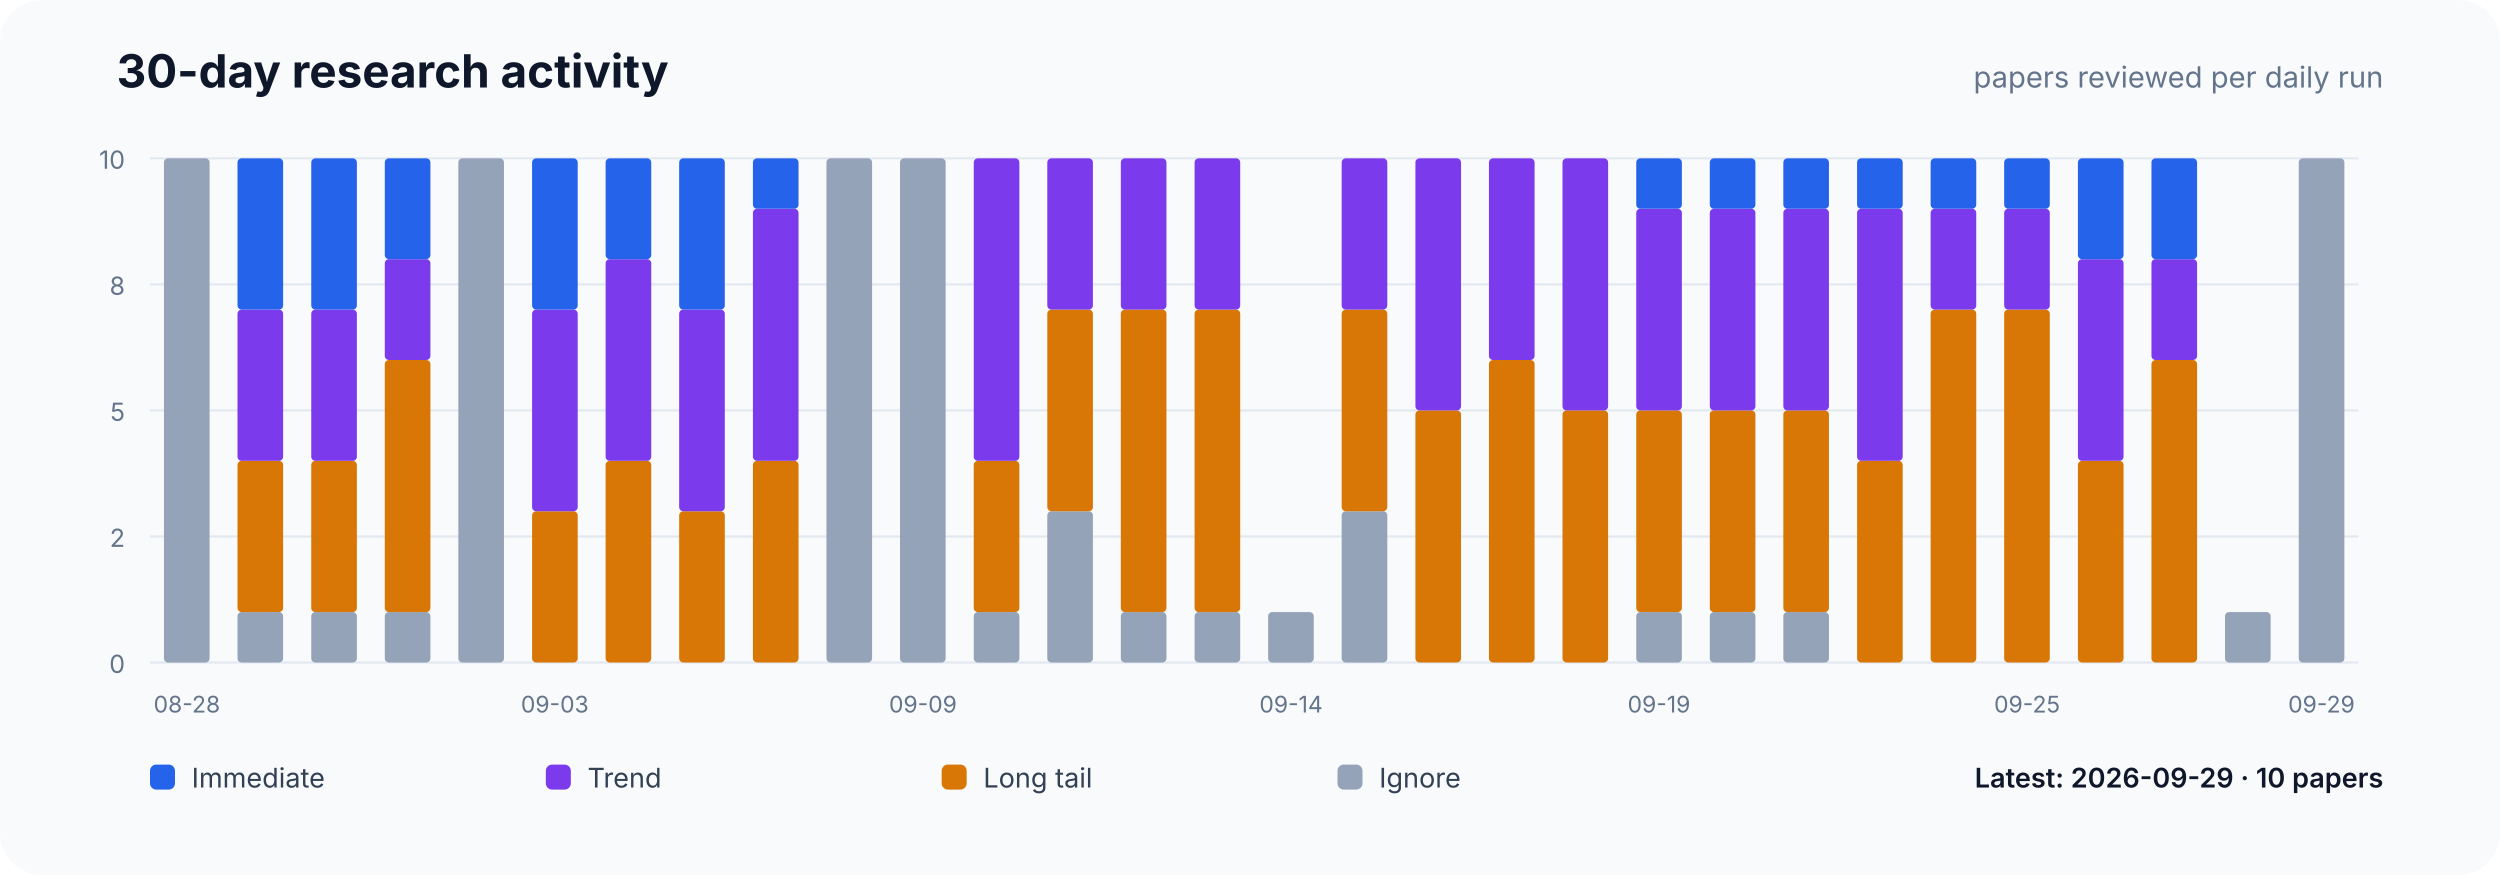
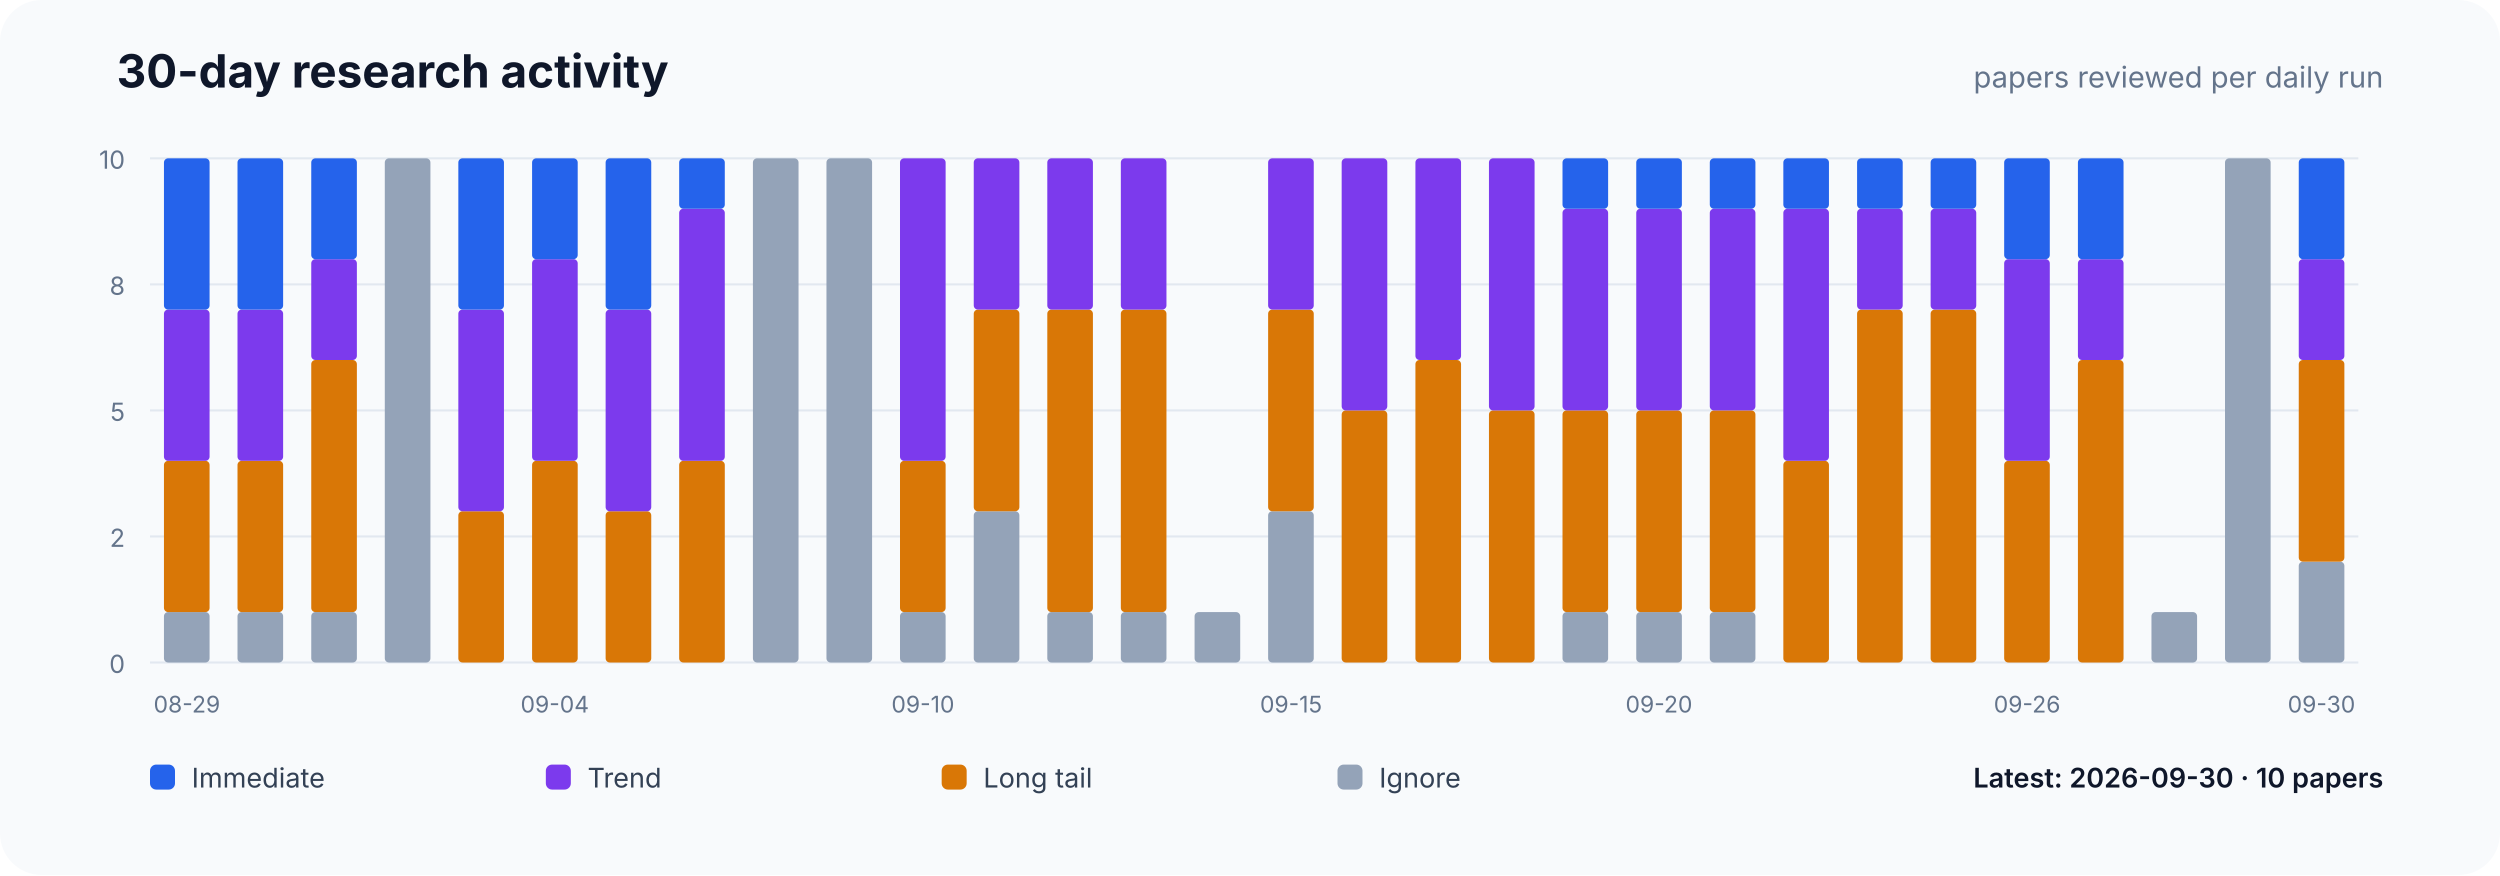
<svg xmlns="http://www.w3.org/2000/svg" width="1200" height="420" viewBox="0 0 1200 420" role="img" aria-labelledby="title desc">
  <rect width="1200" height="420" rx="20" fill="#f8fafc" />
  <text x="56" y="42" font-family="Inter,system-ui,sans-serif" font-size="22" font-weight="700" fill="#0f172a">30-day research activity</text>
  <text x="1144" y="42" text-anchor="end" font-family="Inter,system-ui,sans-serif" font-size="14" fill="#64748b">papers reviewed per daily run</text>
  <line x1="72" y1="318.0" x2="1132" y2="318.0" stroke="#e2e8f0" />
  <text x="60" y="323.0" text-anchor="end" font-family="Inter,system-ui,sans-serif" font-size="12" fill="#64748b">0</text>
  <line x1="72" y1="257.5" x2="1132" y2="257.5" stroke="#e2e8f0" />
  <text x="60" y="262.5" text-anchor="end" font-family="Inter,system-ui,sans-serif" font-size="12" fill="#64748b">2</text>
  <line x1="72" y1="197.0" x2="1132" y2="197.0" stroke="#e2e8f0" />
  <text x="60" y="202.0" text-anchor="end" font-family="Inter,system-ui,sans-serif" font-size="12" fill="#64748b">5</text>
  <line x1="72" y1="136.5" x2="1132" y2="136.5" stroke="#e2e8f0" />
  <text x="60" y="141.5" text-anchor="end" font-family="Inter,system-ui,sans-serif" font-size="12" fill="#64748b">8</text>
  <line x1="72" y1="76.0" x2="1132" y2="76.0" stroke="#e2e8f0" />
  <text x="60" y="81.0" text-anchor="end" font-family="Inter,system-ui,sans-serif" font-size="12" fill="#64748b">10</text>
-   <rect x="78.7" y="76.0" width="21.9" height="242.0" rx="2" fill="#94a3b8" />
-   <rect x="78.7" y="76.0" width="21.9" height="0.0" rx="2" fill="#d97706" />
-   <rect x="78.7" y="76.0" width="21.9" height="0.0" rx="2" fill="#7c3aed" />
-   <rect x="78.7" y="76.0" width="21.9" height="0.0" rx="2" fill="#2563eb" />
-   <text x="89.7" y="342" text-anchor="middle" font-family="Inter,system-ui,sans-serif" font-size="11" fill="#64748b">08-28</text>
+   <rect x="78.7" y="293.8" width="21.9" height="24.2" rx="2" fill="#94a3b8" />
+   <rect x="78.7" y="221.2" width="21.9" height="72.6" rx="2" fill="#d97706" />
+   <rect x="78.7" y="148.6" width="21.9" height="72.6" rx="2" fill="#7c3aed" />
+   <rect x="78.7" y="76.0" width="21.9" height="72.6" rx="2" fill="#2563eb" />
+   <text x="89.7" y="342" text-anchor="middle" font-family="Inter,system-ui,sans-serif" font-size="11" fill="#64748b">08-29</text>
  <rect x="114.0" y="293.8" width="21.9" height="24.2" rx="2" fill="#94a3b8" />
  <rect x="114.0" y="221.2" width="21.9" height="72.6" rx="2" fill="#d97706" />
  <rect x="114.0" y="148.6" width="21.9" height="72.6" rx="2" fill="#7c3aed" />
  <rect x="114.0" y="76.0" width="21.9" height="72.6" rx="2" fill="#2563eb" />
  <rect x="149.4" y="293.8" width="21.9" height="24.2" rx="2" fill="#94a3b8" />
-   <rect x="149.4" y="221.2" width="21.9" height="72.6" rx="2" fill="#d97706" />
-   <rect x="149.4" y="148.6" width="21.9" height="72.6" rx="2" fill="#7c3aed" />
-   <rect x="149.4" y="76.0" width="21.9" height="72.6" rx="2" fill="#2563eb" />
-   <rect x="184.7" y="293.8" width="21.9" height="24.2" rx="2" fill="#94a3b8" />
-   <rect x="184.7" y="172.8" width="21.9" height="121.0" rx="2" fill="#d97706" />
-   <rect x="184.7" y="124.4" width="21.9" height="48.4" rx="2" fill="#7c3aed" />
-   <rect x="184.7" y="76.0" width="21.9" height="48.4" rx="2" fill="#2563eb" />
-   <rect x="220.0" y="76.0" width="21.9" height="242.0" rx="2" fill="#94a3b8" />
-   <rect x="220.0" y="76.0" width="21.9" height="0.0" rx="2" fill="#d97706" />
-   <rect x="220.0" y="76.0" width="21.9" height="0.0" rx="2" fill="#7c3aed" />
-   <rect x="220.0" y="76.0" width="21.9" height="0.0" rx="2" fill="#2563eb" />
+   <rect x="149.4" y="172.8" width="21.9" height="121.0" rx="2" fill="#d97706" />
+   <rect x="149.4" y="124.4" width="21.9" height="48.4" rx="2" fill="#7c3aed" />
+   <rect x="149.4" y="76.0" width="21.9" height="48.4" rx="2" fill="#2563eb" />
+   <rect x="184.7" y="76.0" width="21.9" height="242.0" rx="2" fill="#94a3b8" />
+   <rect x="184.7" y="76.0" width="21.9" height="0.0" rx="2" fill="#d97706" />
+   <rect x="184.7" y="76.0" width="21.9" height="0.0" rx="2" fill="#7c3aed" />
+   <rect x="184.7" y="76.0" width="21.9" height="0.0" rx="2" fill="#2563eb" />
+   <rect x="220.0" y="318.0" width="21.9" height="0.0" rx="2" fill="#94a3b8" />
+   <rect x="220.0" y="245.4" width="21.9" height="72.6" rx="2" fill="#d97706" />
+   <rect x="220.0" y="148.6" width="21.9" height="96.8" rx="2" fill="#7c3aed" />
+   <rect x="220.0" y="76.0" width="21.9" height="72.6" rx="2" fill="#2563eb" />
  <rect x="255.4" y="318.0" width="21.9" height="0.0" rx="2" fill="#94a3b8" />
-   <rect x="255.4" y="245.4" width="21.9" height="72.6" rx="2" fill="#d97706" />
-   <rect x="255.4" y="148.6" width="21.9" height="96.8" rx="2" fill="#7c3aed" />
-   <rect x="255.4" y="76.0" width="21.9" height="72.6" rx="2" fill="#2563eb" />
-   <text x="266.3" y="342" text-anchor="middle" font-family="Inter,system-ui,sans-serif" font-size="11" fill="#64748b">09-03</text>
+   <rect x="255.4" y="221.2" width="21.9" height="96.8" rx="2" fill="#d97706" />
+   <rect x="255.4" y="124.4" width="21.9" height="96.8" rx="2" fill="#7c3aed" />
+   <rect x="255.4" y="76.0" width="21.9" height="48.4" rx="2" fill="#2563eb" />
+   <text x="266.3" y="342" text-anchor="middle" font-family="Inter,system-ui,sans-serif" font-size="11" fill="#64748b">09-04</text>
  <rect x="290.7" y="318.0" width="21.9" height="0.0" rx="2" fill="#94a3b8" />
-   <rect x="290.7" y="221.2" width="21.9" height="96.8" rx="2" fill="#d97706" />
-   <rect x="290.7" y="124.4" width="21.9" height="96.8" rx="2" fill="#7c3aed" />
-   <rect x="290.7" y="76.0" width="21.9" height="48.4" rx="2" fill="#2563eb" />
+   <rect x="290.7" y="245.4" width="21.9" height="72.6" rx="2" fill="#d97706" />
+   <rect x="290.7" y="148.6" width="21.9" height="96.8" rx="2" fill="#7c3aed" />
+   <rect x="290.7" y="76.0" width="21.9" height="72.6" rx="2" fill="#2563eb" />
  <rect x="326.0" y="318.0" width="21.9" height="0.0" rx="2" fill="#94a3b8" />
-   <rect x="326.0" y="245.4" width="21.9" height="72.6" rx="2" fill="#d97706" />
-   <rect x="326.0" y="148.6" width="21.9" height="96.8" rx="2" fill="#7c3aed" />
-   <rect x="326.0" y="76.0" width="21.9" height="72.6" rx="2" fill="#2563eb" />
-   <rect x="361.4" y="318.0" width="21.9" height="0.0" rx="2" fill="#94a3b8" />
-   <rect x="361.4" y="221.2" width="21.9" height="96.8" rx="2" fill="#d97706" />
-   <rect x="361.4" y="100.2" width="21.9" height="121.0" rx="2" fill="#7c3aed" />
-   <rect x="361.4" y="76.0" width="21.9" height="24.2" rx="2" fill="#2563eb" />
+   <rect x="326.0" y="221.2" width="21.9" height="96.8" rx="2" fill="#d97706" />
+   <rect x="326.0" y="100.2" width="21.9" height="121.0" rx="2" fill="#7c3aed" />
+   <rect x="326.0" y="76.0" width="21.9" height="24.2" rx="2" fill="#2563eb" />
+   <rect x="361.4" y="76.0" width="21.9" height="242.0" rx="2" fill="#94a3b8" />
+   <rect x="361.4" y="76.0" width="21.9" height="0.0" rx="2" fill="#d97706" />
+   <rect x="361.4" y="76.0" width="21.9" height="0.0" rx="2" fill="#7c3aed" />
+   <rect x="361.4" y="76.0" width="21.9" height="0.0" rx="2" fill="#2563eb" />
  <rect x="396.7" y="76.0" width="21.9" height="242.0" rx="2" fill="#94a3b8" />
  <rect x="396.7" y="76.0" width="21.9" height="0.0" rx="2" fill="#d97706" />
  <rect x="396.7" y="76.0" width="21.9" height="0.0" rx="2" fill="#7c3aed" />
  <rect x="396.7" y="76.0" width="21.9" height="0.0" rx="2" fill="#2563eb" />
-   <rect x="432.0" y="76.0" width="21.9" height="242.0" rx="2" fill="#94a3b8" />
-   <rect x="432.0" y="76.0" width="21.9" height="0.0" rx="2" fill="#d97706" />
-   <rect x="432.0" y="76.0" width="21.9" height="0.0" rx="2" fill="#7c3aed" />
+   <rect x="432.0" y="293.8" width="21.9" height="24.2" rx="2" fill="#94a3b8" />
+   <rect x="432.0" y="221.2" width="21.9" height="72.6" rx="2" fill="#d97706" />
+   <rect x="432.0" y="76.0" width="21.9" height="145.2" rx="2" fill="#7c3aed" />
  <rect x="432.0" y="76.0" width="21.9" height="0.0" rx="2" fill="#2563eb" />
-   <text x="443.0" y="342" text-anchor="middle" font-family="Inter,system-ui,sans-serif" font-size="11" fill="#64748b">09-09</text>
-   <rect x="467.4" y="293.8" width="21.9" height="24.2" rx="2" fill="#94a3b8" />
-   <rect x="467.4" y="221.2" width="21.9" height="72.6" rx="2" fill="#d97706" />
-   <rect x="467.4" y="76.0" width="21.9" height="145.2" rx="2" fill="#7c3aed" />
+   <text x="443.0" y="342" text-anchor="middle" font-family="Inter,system-ui,sans-serif" font-size="11" fill="#64748b">09-10</text>
+   <rect x="467.4" y="245.4" width="21.9" height="72.6" rx="2" fill="#94a3b8" />
+   <rect x="467.4" y="148.6" width="21.9" height="96.8" rx="2" fill="#d97706" />
+   <rect x="467.4" y="76.0" width="21.9" height="72.6" rx="2" fill="#7c3aed" />
  <rect x="467.4" y="76.0" width="21.9" height="0.0" rx="2" fill="#2563eb" />
-   <rect x="502.7" y="245.4" width="21.9" height="72.6" rx="2" fill="#94a3b8" />
-   <rect x="502.7" y="148.6" width="21.9" height="96.8" rx="2" fill="#d97706" />
+   <rect x="502.7" y="293.8" width="21.9" height="24.2" rx="2" fill="#94a3b8" />
+   <rect x="502.7" y="148.6" width="21.9" height="145.2" rx="2" fill="#d97706" />
  <rect x="502.7" y="76.0" width="21.9" height="72.6" rx="2" fill="#7c3aed" />
  <rect x="502.7" y="76.0" width="21.9" height="0.0" rx="2" fill="#2563eb" />
  <rect x="538.0" y="293.8" width="21.9" height="24.2" rx="2" fill="#94a3b8" />
  <rect x="538.0" y="148.6" width="21.9" height="145.2" rx="2" fill="#d97706" />
  <rect x="538.0" y="76.0" width="21.9" height="72.6" rx="2" fill="#7c3aed" />
  <rect x="538.0" y="76.0" width="21.9" height="0.0" rx="2" fill="#2563eb" />
  <rect x="573.4" y="293.8" width="21.9" height="24.2" rx="2" fill="#94a3b8" />
-   <rect x="573.4" y="148.6" width="21.9" height="145.2" rx="2" fill="#d97706" />
-   <rect x="573.4" y="76.0" width="21.9" height="72.6" rx="2" fill="#7c3aed" />
-   <rect x="573.4" y="76.0" width="21.9" height="0.0" rx="2" fill="#2563eb" />
-   <rect x="608.7" y="293.8" width="21.9" height="24.2" rx="2" fill="#94a3b8" />
-   <rect x="608.7" y="293.8" width="21.9" height="0.0" rx="2" fill="#d97706" />
-   <rect x="608.7" y="293.8" width="21.9" height="0.0" rx="2" fill="#7c3aed" />
-   <rect x="608.7" y="293.8" width="21.9" height="0.0" rx="2" fill="#2563eb" />
-   <text x="619.7" y="342" text-anchor="middle" font-family="Inter,system-ui,sans-serif" font-size="11" fill="#64748b">09-14</text>
-   <rect x="644.0" y="245.4" width="21.9" height="72.6" rx="2" fill="#94a3b8" />
-   <rect x="644.0" y="148.6" width="21.9" height="96.8" rx="2" fill="#d97706" />
-   <rect x="644.0" y="76.0" width="21.9" height="72.6" rx="2" fill="#7c3aed" />
+   <rect x="573.4" y="293.8" width="21.9" height="0.0" rx="2" fill="#d97706" />
+   <rect x="573.4" y="293.8" width="21.9" height="0.0" rx="2" fill="#7c3aed" />
+   <rect x="573.4" y="293.8" width="21.9" height="0.0" rx="2" fill="#2563eb" />
+   <rect x="608.7" y="245.4" width="21.9" height="72.6" rx="2" fill="#94a3b8" />
+   <rect x="608.7" y="148.6" width="21.9" height="96.8" rx="2" fill="#d97706" />
+   <rect x="608.7" y="76.0" width="21.9" height="72.6" rx="2" fill="#7c3aed" />
+   <rect x="608.7" y="76.0" width="21.9" height="0.0" rx="2" fill="#2563eb" />
+   <text x="619.7" y="342" text-anchor="middle" font-family="Inter,system-ui,sans-serif" font-size="11" fill="#64748b">09-15</text>
+   <rect x="644.0" y="318.0" width="21.9" height="0.0" rx="2" fill="#94a3b8" />
+   <rect x="644.0" y="197.0" width="21.9" height="121.0" rx="2" fill="#d97706" />
+   <rect x="644.0" y="76.0" width="21.9" height="121.0" rx="2" fill="#7c3aed" />
  <rect x="644.0" y="76.0" width="21.9" height="0.0" rx="2" fill="#2563eb" />
  <rect x="679.4" y="318.0" width="21.9" height="0.0" rx="2" fill="#94a3b8" />
-   <rect x="679.4" y="197.0" width="21.9" height="121.0" rx="2" fill="#d97706" />
-   <rect x="679.4" y="76.0" width="21.9" height="121.0" rx="2" fill="#7c3aed" />
+   <rect x="679.4" y="172.8" width="21.9" height="145.2" rx="2" fill="#d97706" />
+   <rect x="679.4" y="76.0" width="21.9" height="96.8" rx="2" fill="#7c3aed" />
  <rect x="679.4" y="76.0" width="21.9" height="0.0" rx="2" fill="#2563eb" />
  <rect x="714.7" y="318.0" width="21.9" height="0.0" rx="2" fill="#94a3b8" />
-   <rect x="714.7" y="172.8" width="21.9" height="145.2" rx="2" fill="#d97706" />
-   <rect x="714.7" y="76.0" width="21.9" height="96.8" rx="2" fill="#7c3aed" />
+   <rect x="714.7" y="197.0" width="21.9" height="121.0" rx="2" fill="#d97706" />
+   <rect x="714.7" y="76.0" width="21.9" height="121.0" rx="2" fill="#7c3aed" />
  <rect x="714.7" y="76.0" width="21.9" height="0.0" rx="2" fill="#2563eb" />
-   <rect x="750.0" y="318.0" width="21.9" height="0.0" rx="2" fill="#94a3b8" />
-   <rect x="750.0" y="197.0" width="21.9" height="121.0" rx="2" fill="#d97706" />
-   <rect x="750.0" y="76.0" width="21.9" height="121.0" rx="2" fill="#7c3aed" />
-   <rect x="750.0" y="76.0" width="21.9" height="0.0" rx="2" fill="#2563eb" />
+   <rect x="750.0" y="293.8" width="21.9" height="24.2" rx="2" fill="#94a3b8" />
+   <rect x="750.0" y="197.0" width="21.9" height="96.8" rx="2" fill="#d97706" />
+   <rect x="750.0" y="100.2" width="21.9" height="96.8" rx="2" fill="#7c3aed" />
+   <rect x="750.0" y="76.0" width="21.9" height="24.2" rx="2" fill="#2563eb" />
  <rect x="785.4" y="293.8" width="21.9" height="24.2" rx="2" fill="#94a3b8" />
  <rect x="785.4" y="197.0" width="21.9" height="96.8" rx="2" fill="#d97706" />
  <rect x="785.4" y="100.2" width="21.9" height="96.8" rx="2" fill="#7c3aed" />
  <rect x="785.4" y="76.0" width="21.9" height="24.2" rx="2" fill="#2563eb" />
-   <text x="796.3" y="342" text-anchor="middle" font-family="Inter,system-ui,sans-serif" font-size="11" fill="#64748b">09-19</text>
+   <text x="796.3" y="342" text-anchor="middle" font-family="Inter,system-ui,sans-serif" font-size="11" fill="#64748b">09-20</text>
  <rect x="820.7" y="293.8" width="21.9" height="24.2" rx="2" fill="#94a3b8" />
  <rect x="820.7" y="197.0" width="21.9" height="96.8" rx="2" fill="#d97706" />
  <rect x="820.7" y="100.2" width="21.9" height="96.8" rx="2" fill="#7c3aed" />
  <rect x="820.7" y="76.0" width="21.9" height="24.2" rx="2" fill="#2563eb" />
-   <rect x="856.0" y="293.8" width="21.9" height="24.2" rx="2" fill="#94a3b8" />
-   <rect x="856.0" y="197.0" width="21.9" height="96.8" rx="2" fill="#d97706" />
-   <rect x="856.0" y="100.2" width="21.9" height="96.8" rx="2" fill="#7c3aed" />
+   <rect x="856.0" y="318.0" width="21.9" height="0.0" rx="2" fill="#94a3b8" />
+   <rect x="856.0" y="221.2" width="21.9" height="96.8" rx="2" fill="#d97706" />
+   <rect x="856.0" y="100.2" width="21.9" height="121.0" rx="2" fill="#7c3aed" />
  <rect x="856.0" y="76.0" width="21.9" height="24.2" rx="2" fill="#2563eb" />
  <rect x="891.4" y="318.0" width="21.9" height="0.0" rx="2" fill="#94a3b8" />
-   <rect x="891.4" y="221.2" width="21.9" height="96.8" rx="2" fill="#d97706" />
-   <rect x="891.4" y="100.2" width="21.9" height="121.0" rx="2" fill="#7c3aed" />
+   <rect x="891.4" y="148.6" width="21.9" height="169.4" rx="2" fill="#d97706" />
+   <rect x="891.4" y="100.2" width="21.9" height="48.4" rx="2" fill="#7c3aed" />
  <rect x="891.4" y="76.0" width="21.9" height="24.2" rx="2" fill="#2563eb" />
  <rect x="926.7" y="318.0" width="21.9" height="0.0" rx="2" fill="#94a3b8" />
  <rect x="926.7" y="148.6" width="21.9" height="169.4" rx="2" fill="#d97706" />
  <rect x="926.7" y="100.2" width="21.9" height="48.4" rx="2" fill="#7c3aed" />
  <rect x="926.7" y="76.0" width="21.9" height="24.2" rx="2" fill="#2563eb" />
  <rect x="962.0" y="318.0" width="21.9" height="0.0" rx="2" fill="#94a3b8" />
-   <rect x="962.0" y="148.6" width="21.9" height="169.4" rx="2" fill="#d97706" />
-   <rect x="962.0" y="100.2" width="21.9" height="48.4" rx="2" fill="#7c3aed" />
-   <rect x="962.0" y="76.0" width="21.9" height="24.2" rx="2" fill="#2563eb" />
-   <text x="973.0" y="342" text-anchor="middle" font-family="Inter,system-ui,sans-serif" font-size="11" fill="#64748b">09-25</text>
+   <rect x="962.0" y="221.2" width="21.9" height="96.8" rx="2" fill="#d97706" />
+   <rect x="962.0" y="124.4" width="21.9" height="96.8" rx="2" fill="#7c3aed" />
+   <rect x="962.0" y="76.0" width="21.9" height="48.4" rx="2" fill="#2563eb" />
+   <text x="973.0" y="342" text-anchor="middle" font-family="Inter,system-ui,sans-serif" font-size="11" fill="#64748b">09-26</text>
  <rect x="997.4" y="318.0" width="21.9" height="0.0" rx="2" fill="#94a3b8" />
-   <rect x="997.4" y="221.2" width="21.9" height="96.8" rx="2" fill="#d97706" />
-   <rect x="997.4" y="124.4" width="21.9" height="96.8" rx="2" fill="#7c3aed" />
+   <rect x="997.4" y="172.8" width="21.9" height="145.2" rx="2" fill="#d97706" />
+   <rect x="997.4" y="124.4" width="21.9" height="48.4" rx="2" fill="#7c3aed" />
  <rect x="997.4" y="76.0" width="21.9" height="48.4" rx="2" fill="#2563eb" />
-   <rect x="1032.7" y="318.0" width="21.9" height="0.0" rx="2" fill="#94a3b8" />
-   <rect x="1032.7" y="172.8" width="21.9" height="145.2" rx="2" fill="#d97706" />
-   <rect x="1032.7" y="124.4" width="21.9" height="48.4" rx="2" fill="#7c3aed" />
-   <rect x="1032.7" y="76.0" width="21.9" height="48.4" rx="2" fill="#2563eb" />
-   <rect x="1068.0" y="293.8" width="21.9" height="24.2" rx="2" fill="#94a3b8" />
-   <rect x="1068.0" y="293.8" width="21.9" height="0.0" rx="2" fill="#d97706" />
-   <rect x="1068.0" y="293.8" width="21.9" height="0.0" rx="2" fill="#7c3aed" />
-   <rect x="1068.0" y="293.8" width="21.9" height="0.0" rx="2" fill="#2563eb" />
-   <rect x="1103.4" y="76.0" width="21.9" height="242.0" rx="2" fill="#94a3b8" />
-   <rect x="1103.4" y="76.0" width="21.9" height="0.0" rx="2" fill="#d97706" />
-   <rect x="1103.4" y="76.0" width="21.9" height="0.0" rx="2" fill="#7c3aed" />
-   <rect x="1103.4" y="76.0" width="21.9" height="0.0" rx="2" fill="#2563eb" />
-   <text x="1114.3" y="342" text-anchor="middle" font-family="Inter,system-ui,sans-serif" font-size="11" fill="#64748b">09-29</text>
+   <rect x="1032.7" y="293.8" width="21.9" height="24.2" rx="2" fill="#94a3b8" />
+   <rect x="1032.7" y="293.8" width="21.9" height="0.0" rx="2" fill="#d97706" />
+   <rect x="1032.7" y="293.8" width="21.9" height="0.0" rx="2" fill="#7c3aed" />
+   <rect x="1032.7" y="293.8" width="21.9" height="0.0" rx="2" fill="#2563eb" />
+   <rect x="1068.0" y="76.0" width="21.9" height="242.0" rx="2" fill="#94a3b8" />
+   <rect x="1068.0" y="76.0" width="21.9" height="0.0" rx="2" fill="#d97706" />
+   <rect x="1068.0" y="76.0" width="21.9" height="0.0" rx="2" fill="#7c3aed" />
+   <rect x="1068.0" y="76.0" width="21.9" height="0.0" rx="2" fill="#2563eb" />
+   <rect x="1103.4" y="269.6" width="21.9" height="48.4" rx="2" fill="#94a3b8" />
+   <rect x="1103.4" y="172.8" width="21.9" height="96.8" rx="2" fill="#d97706" />
+   <rect x="1103.4" y="124.4" width="21.9" height="48.4" rx="2" fill="#7c3aed" />
+   <rect x="1103.4" y="76.0" width="21.9" height="48.4" rx="2" fill="#2563eb" />
+   <text x="1114.3" y="342" text-anchor="middle" font-family="Inter,system-ui,sans-serif" font-size="11" fill="#64748b">09-30</text>
  <rect x="72" y="367" width="12" height="12" rx="3" fill="#2563eb" />
  <text x="92" y="378" font-family="Inter,system-ui,sans-serif" font-size="13" fill="#334155">Immediate</text>
  <rect x="262" y="367" width="12" height="12" rx="3" fill="#7c3aed" />
  <text x="282" y="378" font-family="Inter,system-ui,sans-serif" font-size="13" fill="#334155">Trend</text>
  <rect x="452" y="367" width="12" height="12" rx="3" fill="#d97706" />
  <text x="472" y="378" font-family="Inter,system-ui,sans-serif" font-size="13" fill="#334155">Long tail</text>
  <rect x="642" y="367" width="12" height="12" rx="3" fill="#94a3b8" />
  <text x="662" y="378" font-family="Inter,system-ui,sans-serif" font-size="13" fill="#334155">Ignore</text>
-   <text x="1144" y="378" text-anchor="end" font-family="Inter,system-ui,sans-serif" font-size="13" font-weight="600" fill="#0f172a">Latest: 2026-09-29 · 10 papers</text>
+   <text x="1144" y="378" text-anchor="end" font-family="Inter,system-ui,sans-serif" font-size="13" font-weight="600" fill="#0f172a">Latest: 2026-09-30 · 10 papers</text>
</svg>
